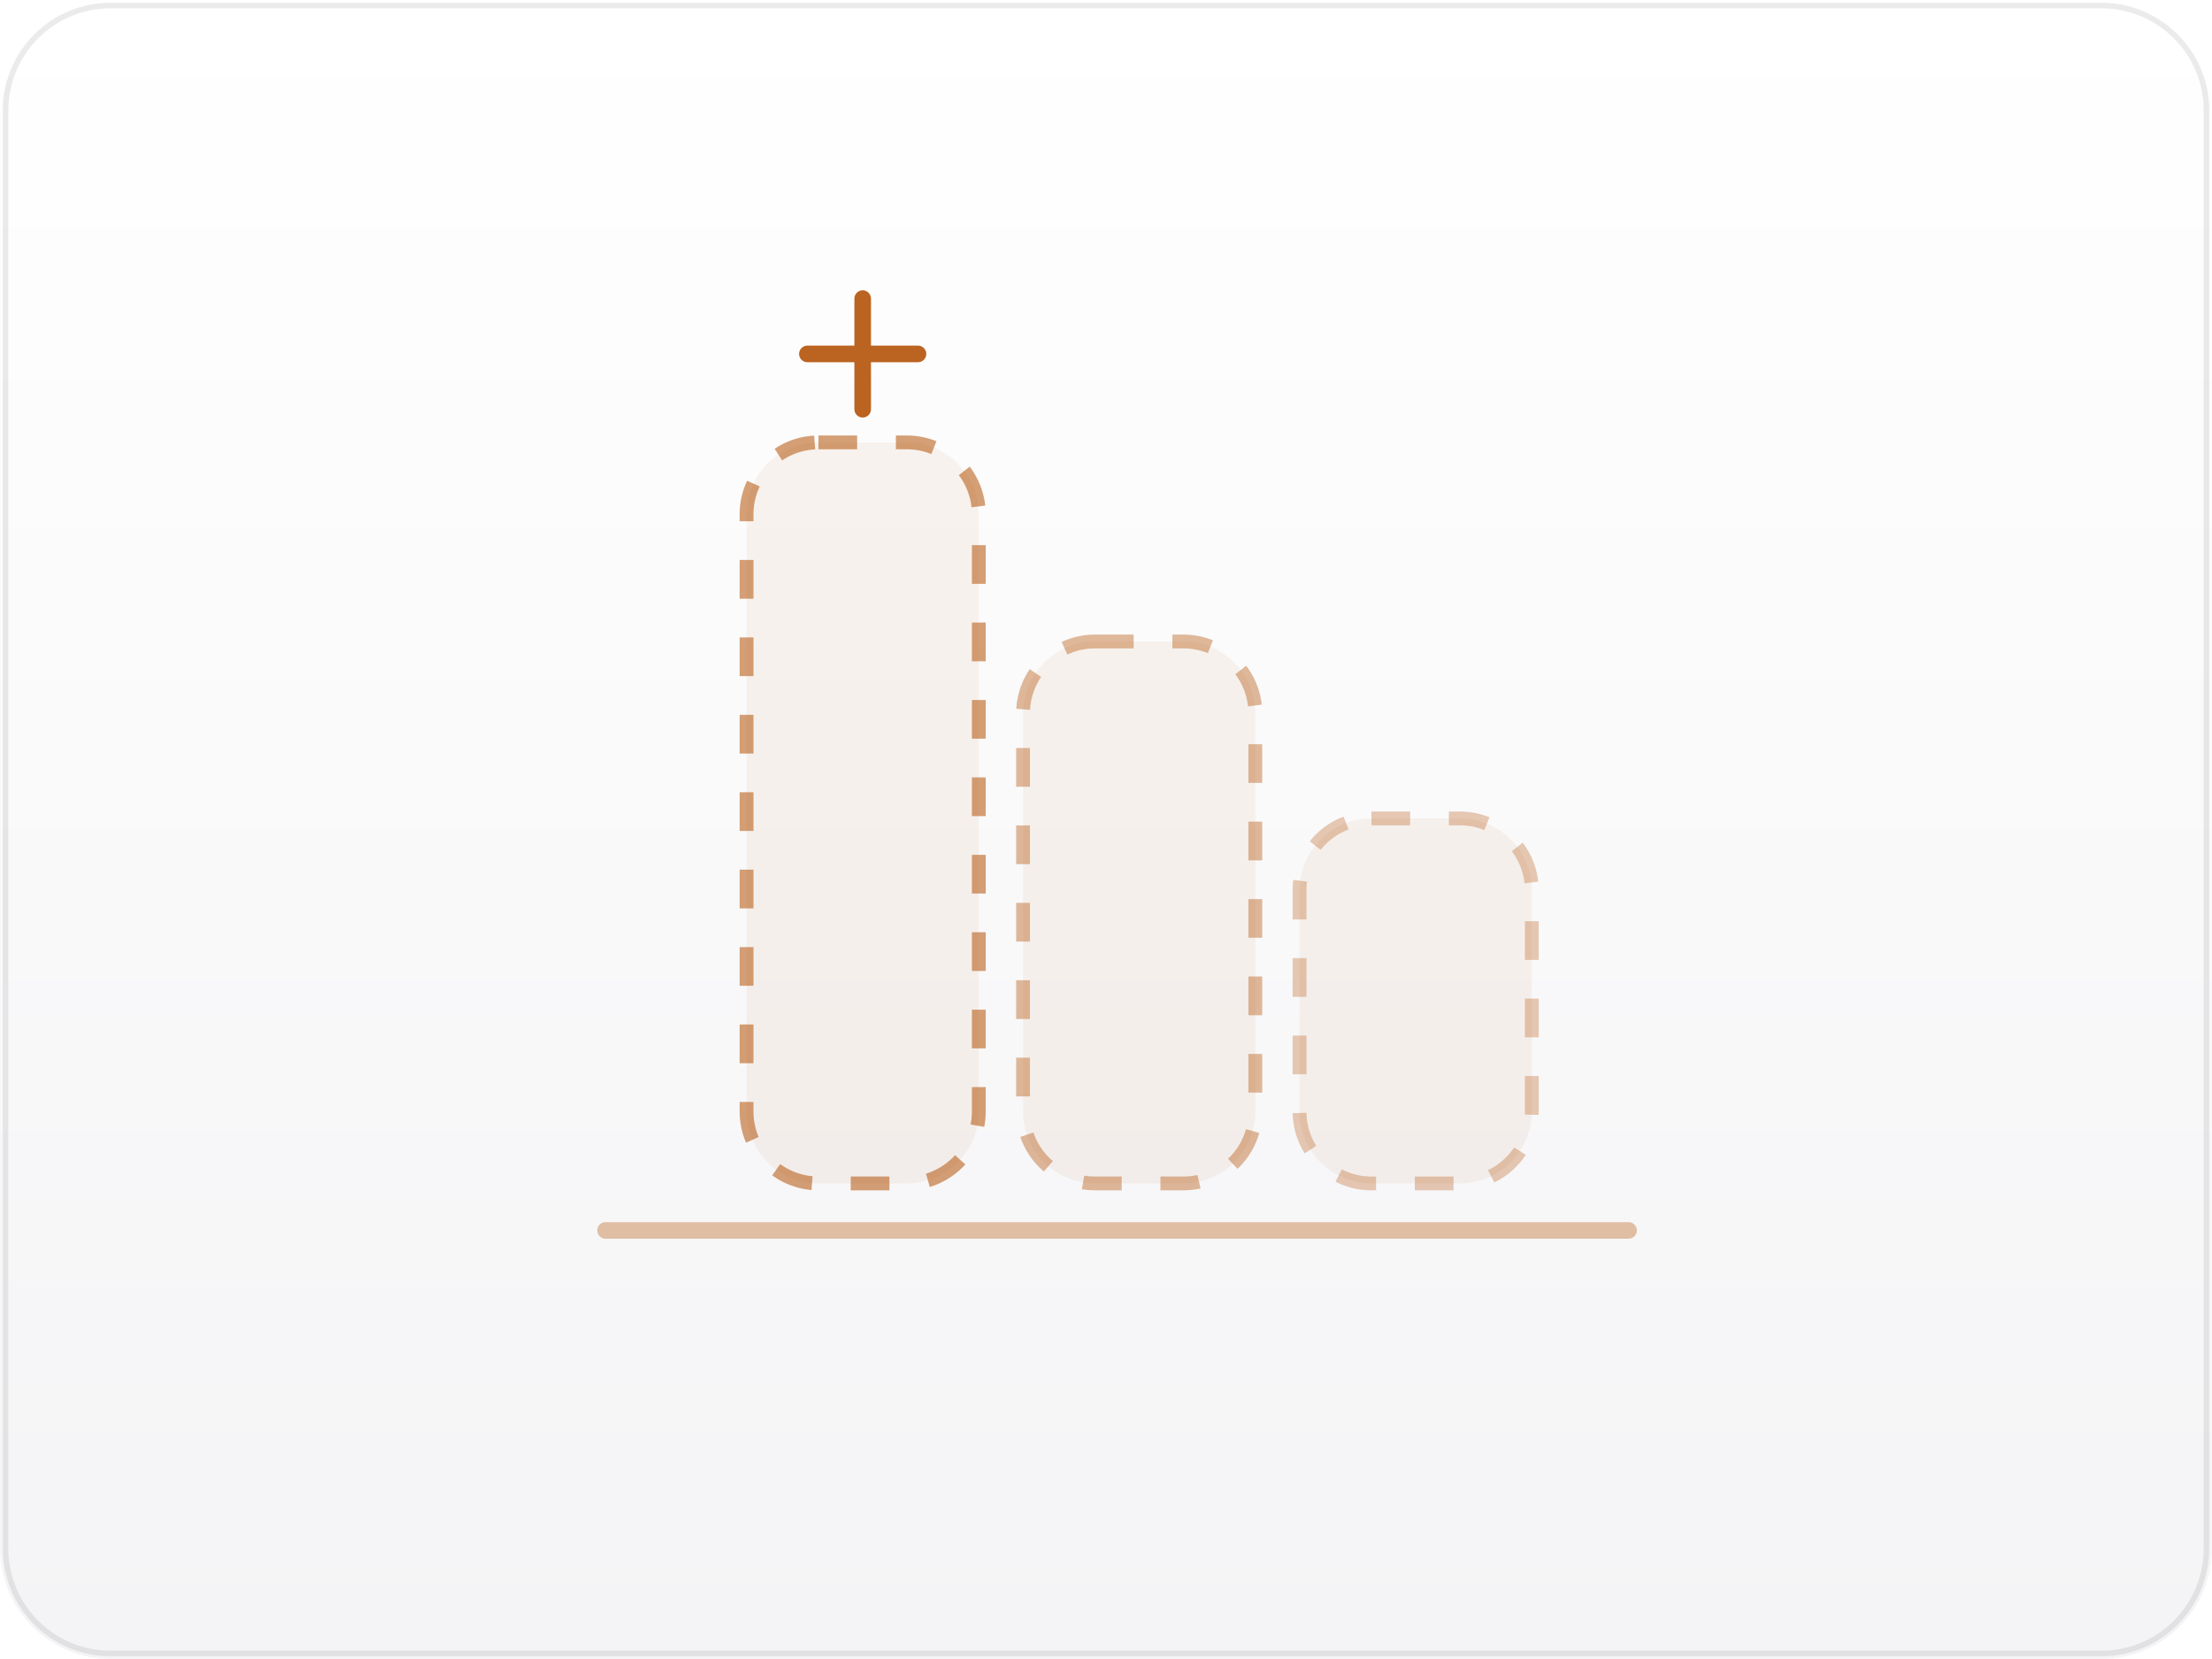
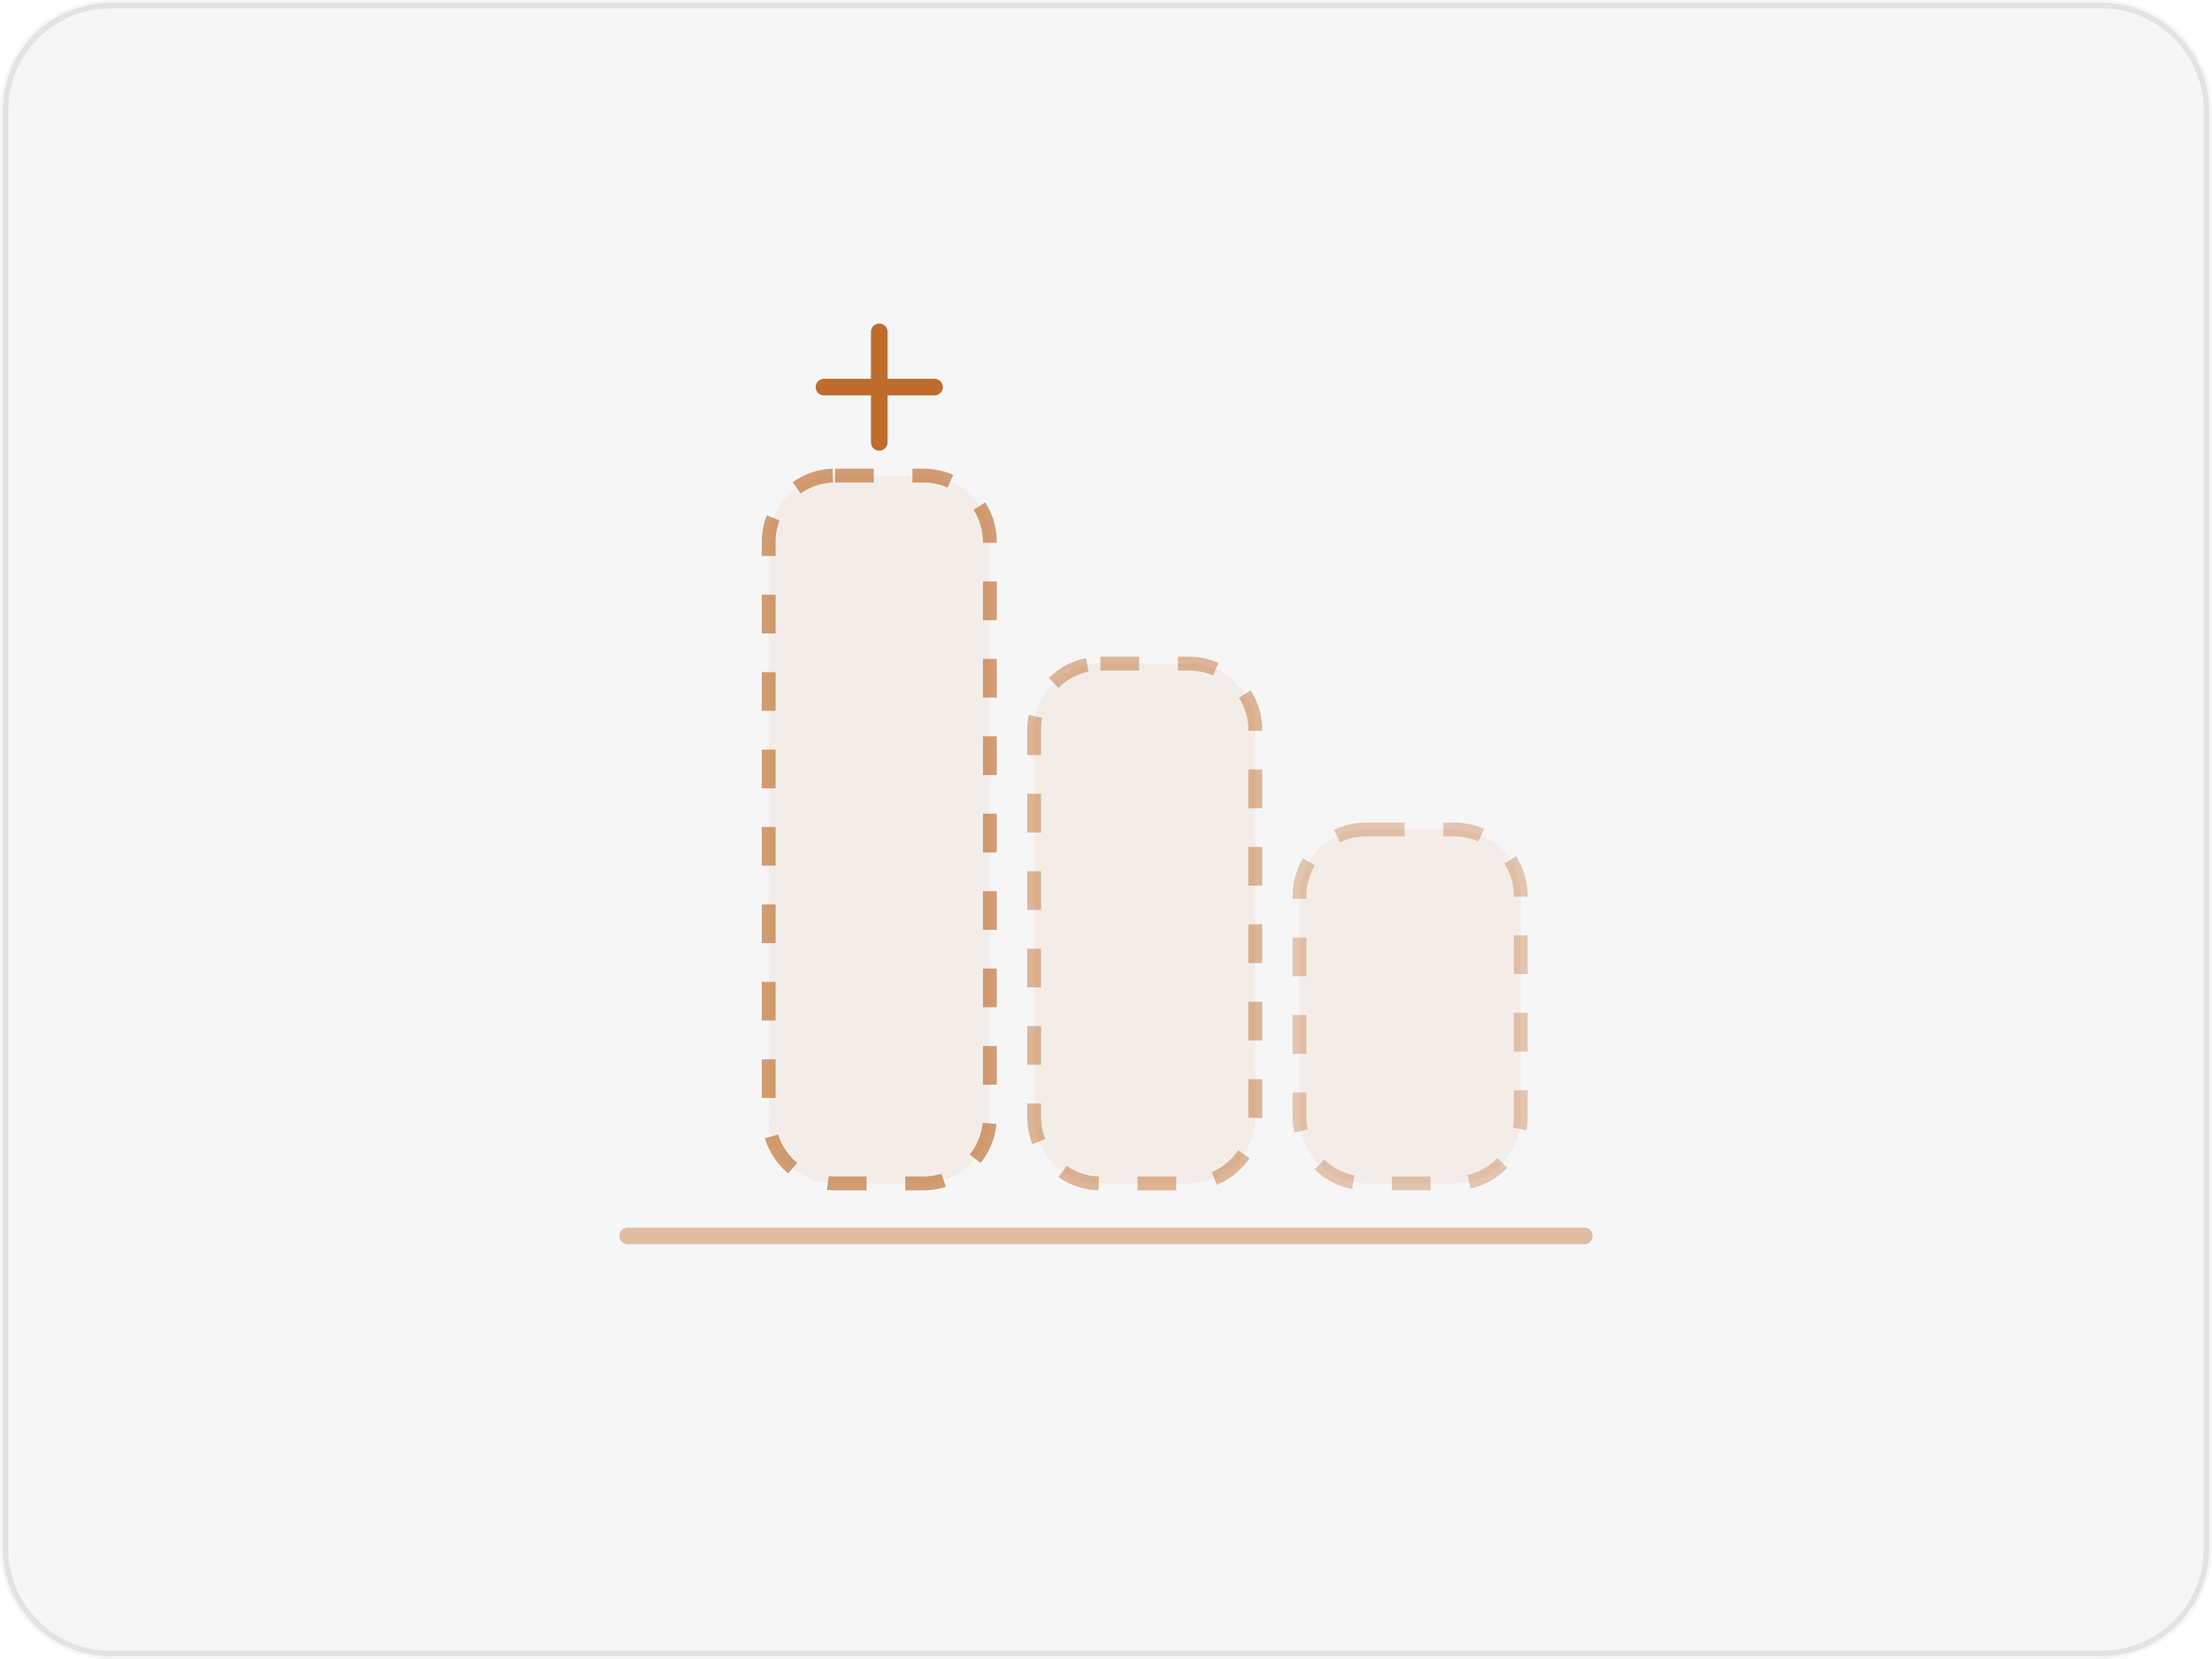
<svg xmlns="http://www.w3.org/2000/svg" width="400" height="300" viewBox="0 0 400 300" role="img" aria-label="">
-   <defs>
-     <linearGradient id="enebg" x1="0" y1="0" x2="0" y2="1">
-       <stop offset="0" stop-color="#ffffff" />
-       <stop offset="1" stop-color="#f4f4f6" />
-     </linearGradient>
-   </defs>
-   <rect width="400" height="300" rx="20" fill="url(#enebg)" />
+   <rect width="400" height="300" rx="20" fill="#f6f6f7" />
  <rect x="1" y="1" width="398" height="298" rx="19" fill="none" stroke="#000000" stroke-opacity="0.08" />
  <g>
-     <rect x="135" y="80" width="42" height="134" rx="13" fill="#b45309" fill-opacity="0.06" stroke="#b45309" stroke-opacity="0.55" stroke-width="2.5" stroke-dasharray="7 7" />
-     <rect x="185" y="116" width="42" height="98" rx="13" fill="#b45309" fill-opacity="0.06" stroke="#b45309" stroke-opacity="0.4" stroke-width="2.5" stroke-dasharray="7 7" />
-     <rect x="235" y="148" width="42" height="66" rx="13" fill="#b45309" fill-opacity="0.06" stroke="#b45309" stroke-opacity="0.3" stroke-width="2.5" stroke-dasharray="7 7" />
+     <rect x="139" y="86" width="40" height="128" rx="12" fill="#b45309" fill-opacity="0.06" stroke="#b45309" stroke-opacity="0.55" stroke-width="2.5" stroke-dasharray="7 7" />
+     <rect x="187" y="120" width="40" height="94" rx="12" fill="#b45309" fill-opacity="0.06" stroke="#b45309" stroke-opacity="0.4" stroke-width="2.5" stroke-dasharray="7 7" />
+     <rect x="235" y="150" width="40" height="64" rx="12" fill="#b45309" fill-opacity="0.06" stroke="#b45309" stroke-opacity="0.3" stroke-width="2.5" stroke-dasharray="7 7" />
  </g>
-   <g stroke="#b45309" stroke-opacity="0.9" stroke-width="3" stroke-linecap="round">
-     <path d="M156 54 v20 M146 64 h20" />
+   <g stroke="#b45309" stroke-opacity="0.85" stroke-width="3" stroke-linecap="round">
+     <path d="M159 60 v20 M149 70 h20" />
  </g>
-   <rect x="108" y="221" width="188" height="3" rx="1.5" fill="#b45309" opacity="0.35" />
+   <rect x="112" y="222" width="176" height="3" rx="1.5" fill="#b45309" opacity="0.35" />
</svg>
